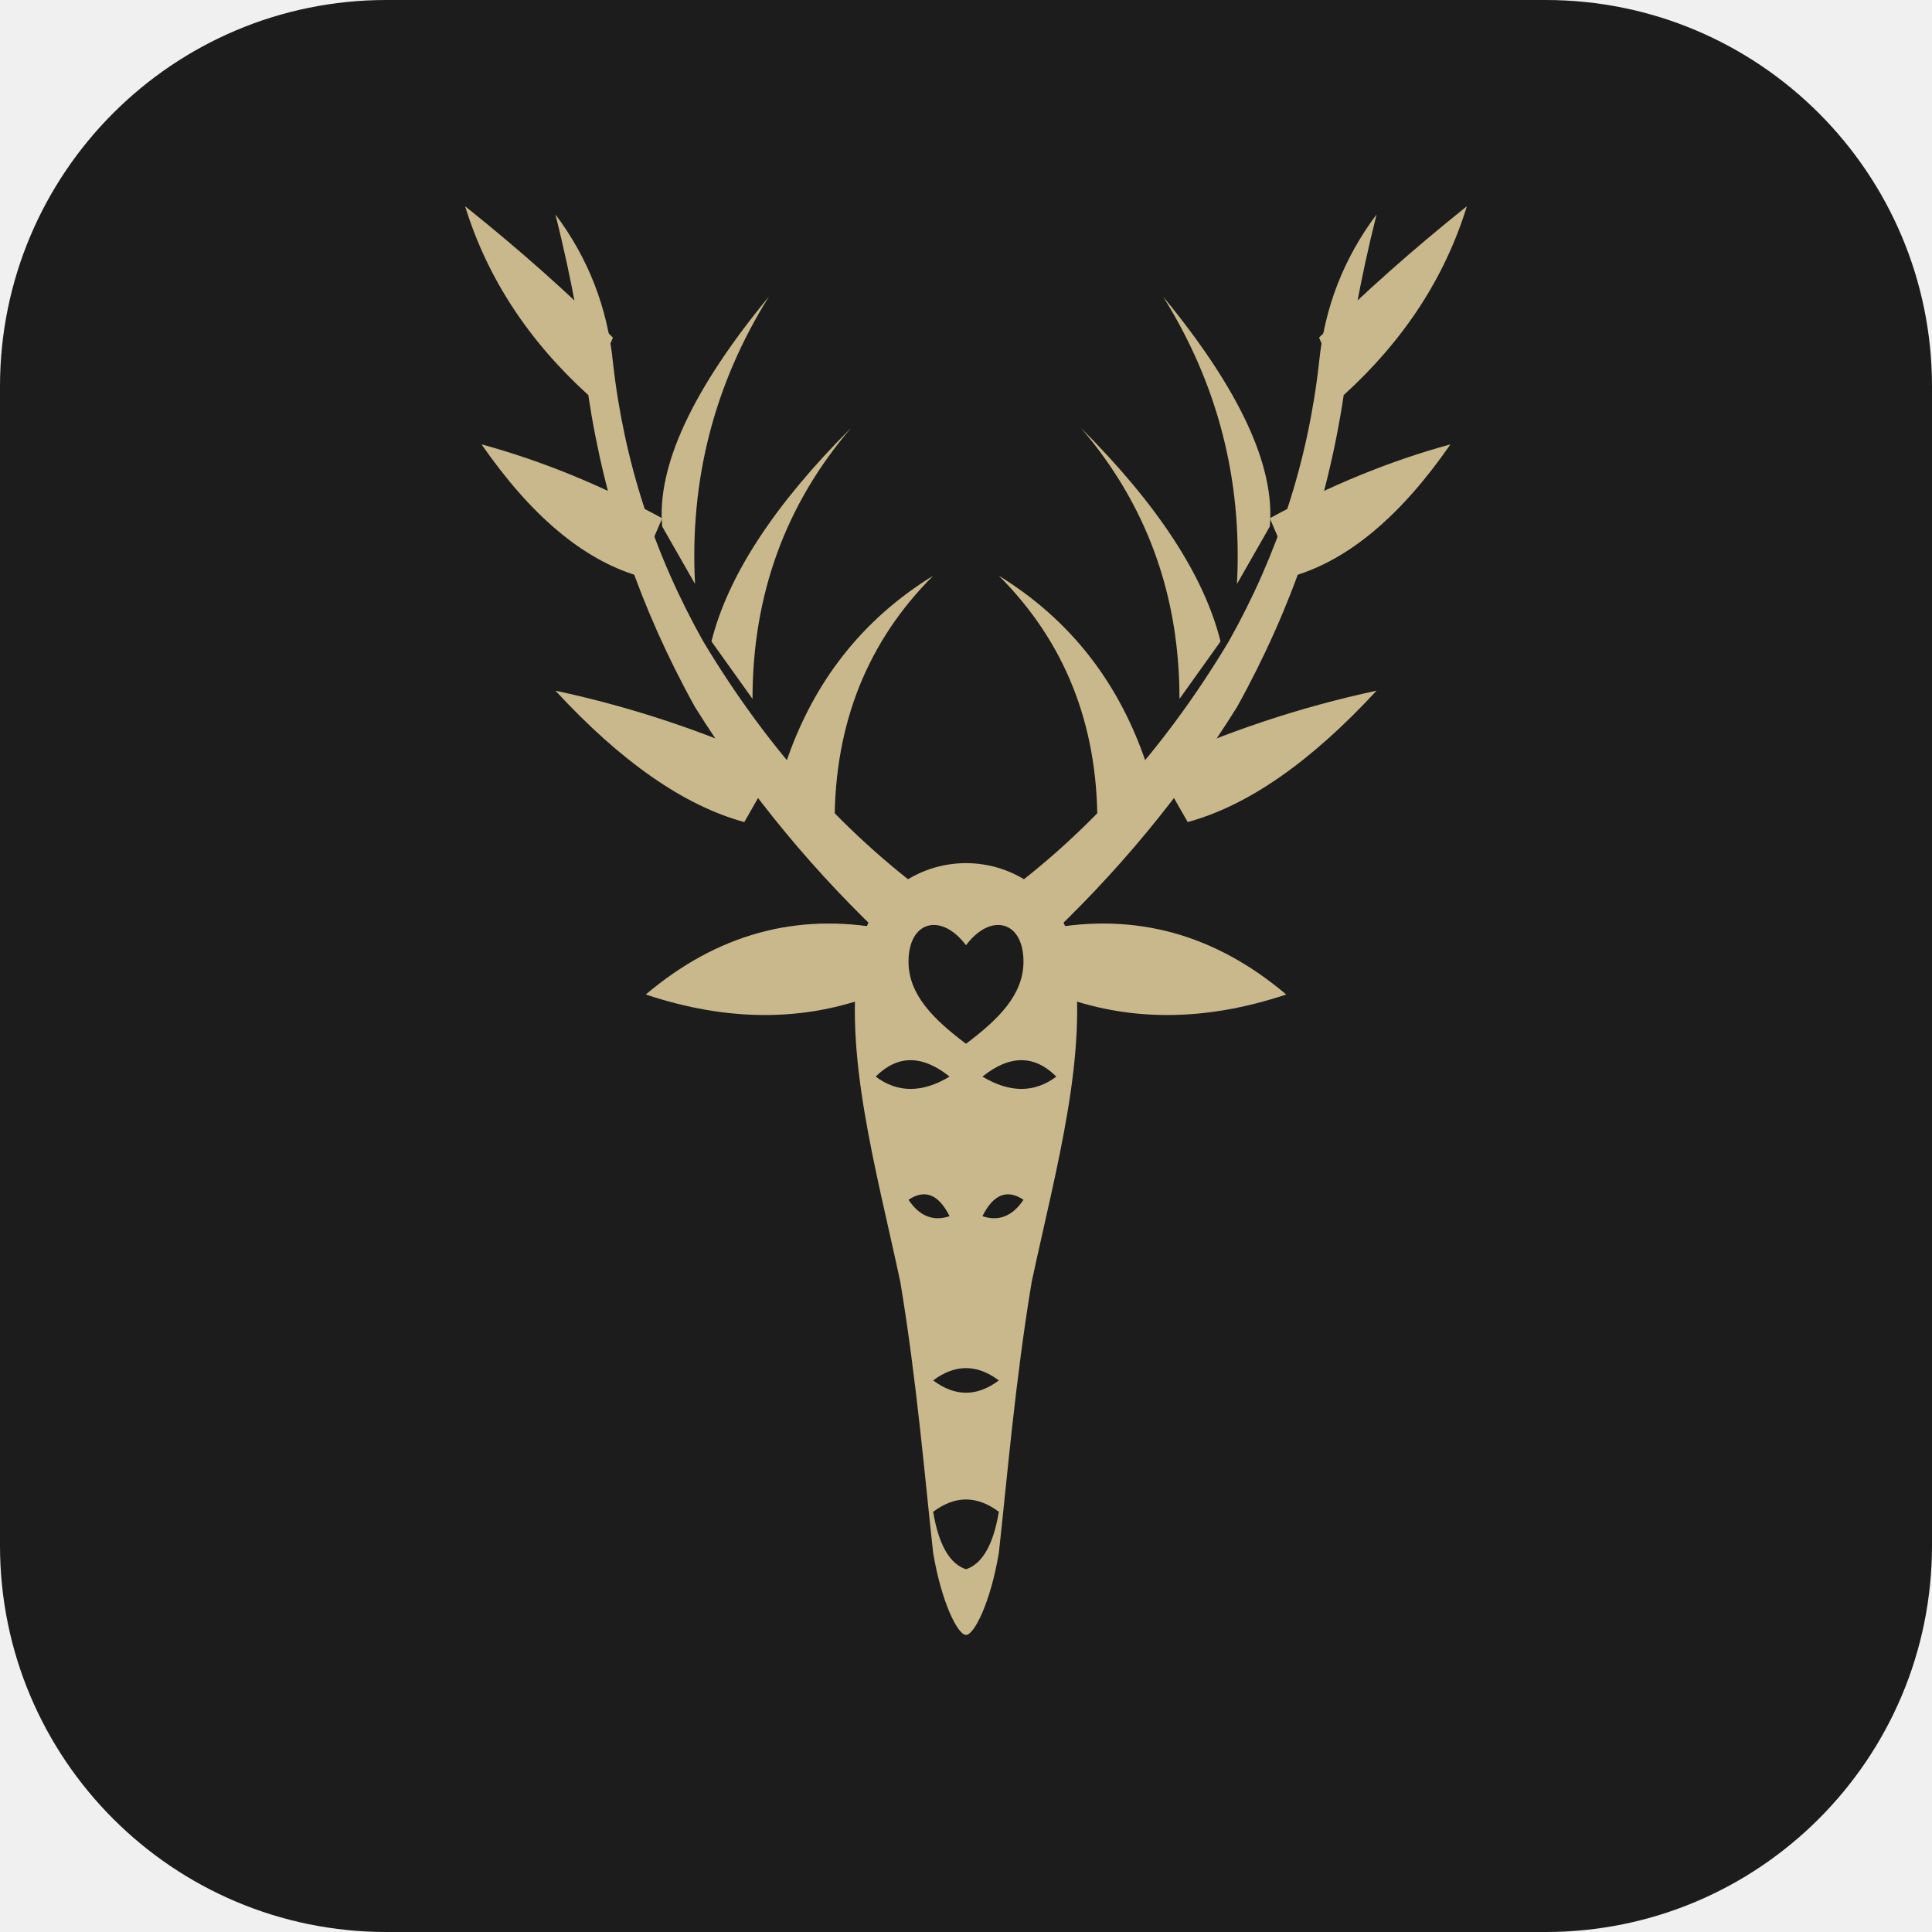
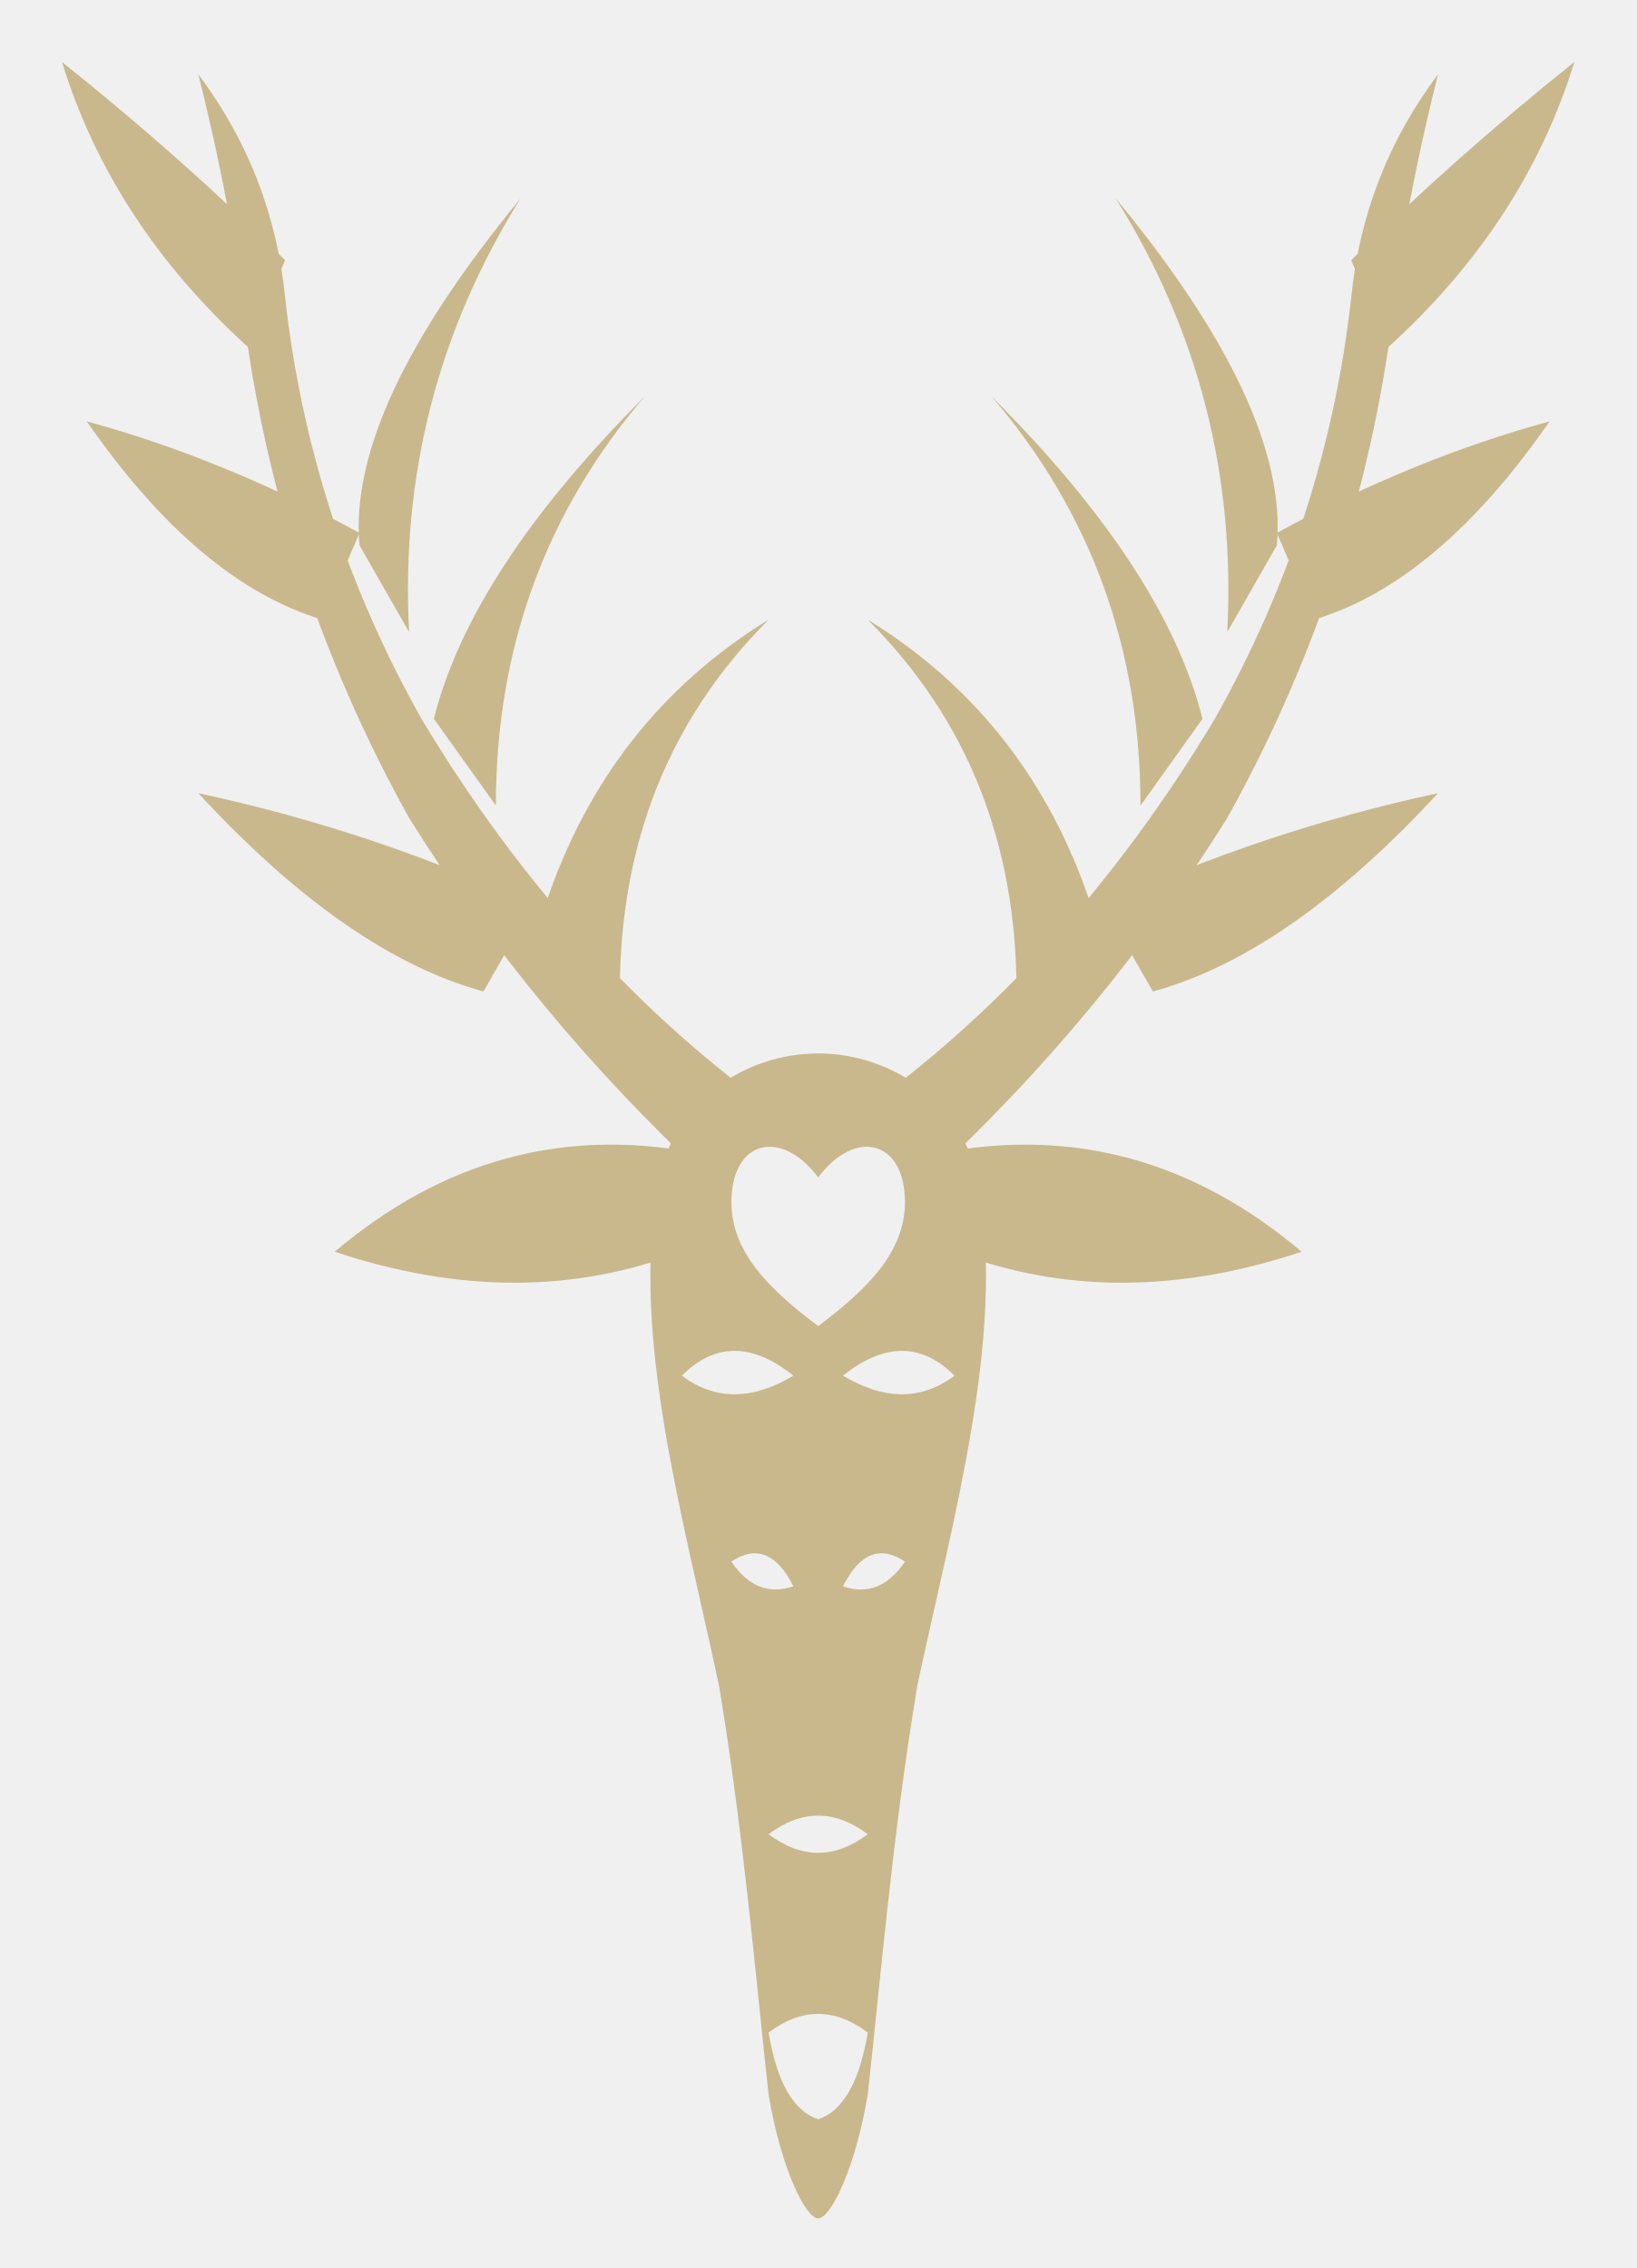
- <svg xmlns="http://www.w3.org/2000/svg" viewBox="0 0 200 200" role="img" aria-label="Kaffeine mark">
-   <rect width="200" height="200" rx="40" fill="#1c1c1c" />
+ <svg xmlns="http://www.w3.org/2000/svg" viewBox="34 6 132 183" role="img" aria-label="Kaffeine stag">
  <mask id="stag-m">
    <g fill="#fff">
      <g id="stag-antler">
        <path d="M103 96 Q120 84 132 64 Q141 48 143 30 Q144 20 150 12 Q147 24 146 34 Q143 54 133 72 Q123 88 109 101 Z" />
        <path d="M116 86 Q116 68 104 56 Q117 64 122 79 Z" />
        <path d="M126 71 Q126 52 114 38 Q128 52 131 64 Z" />
        <path d="M133 57 Q134 38 124 22 Q138 39 137 50 Z" />
        <path d="M143 27 Q151 19 161 11 Q157 24 146 34 Z" />
        <path d="M137 49 Q148 43 159 40 Q150 53 140 56 Z" />
        <path d="M123 79 Q136 73 150 70 Q138 83 127 86 Z" />
      </g>
      <use href="#stag-antler" transform="matrix(-1 0 0 1 200 0)" />
      <path d="M110 99 Q126 96 139 107 Q124 112 111 107 Z" />
      <path d="M90 99 Q74 96 61 107 Q76 112 89 107 Z" />
      <path d="M100 91 C 106 91, 112 95, 113 102 C 115 114, 111 128, 108 142 C 106 154, 105 166, 104 175 C 103 181, 101 185, 100 185 C 99 185, 97 181, 96 175 C 95 166, 94 154, 92 142 C 89 128, 85 114, 87 102 C 88 95, 94 91, 100 91 Z" />
    </g>
    <g fill="#000">
      <path d="M100 101 C 103 97, 107 98, 107 103 C 107 107, 104 110, 100 113 C 96 110, 93 107, 93 103 C 93 98, 97 97, 100 101 Z" />
      <path d="M89 117 Q93 113 98 117 Q93 120 89 117 Z" />
      <path d="M111 117 Q107 113 102 117 Q107 120 111 117 Z" />
      <path d="M93 132 Q96 130 98 134 Q95 135 93 132 Z" />
      <path d="M107 132 Q104 130 102 134 Q105 135 107 132 Z" />
      <path d="M96 154 Q100 151 104 154 Q100 157 96 154 Z" />
      <path d="M96 170 Q100 167 104 170 Q103 176 100 177 Q97 176 96 170 Z" />
    </g>
  </mask>
-   <g transform="translate(15,12) scale(0.85)">
-     <rect width="200" height="200" fill="#c9b88c" mask="url(#stag-m)" />
-   </g>
+   <rect width="200" height="200" fill="#c9b88c" mask="url(#stag-m)" />
</svg>
